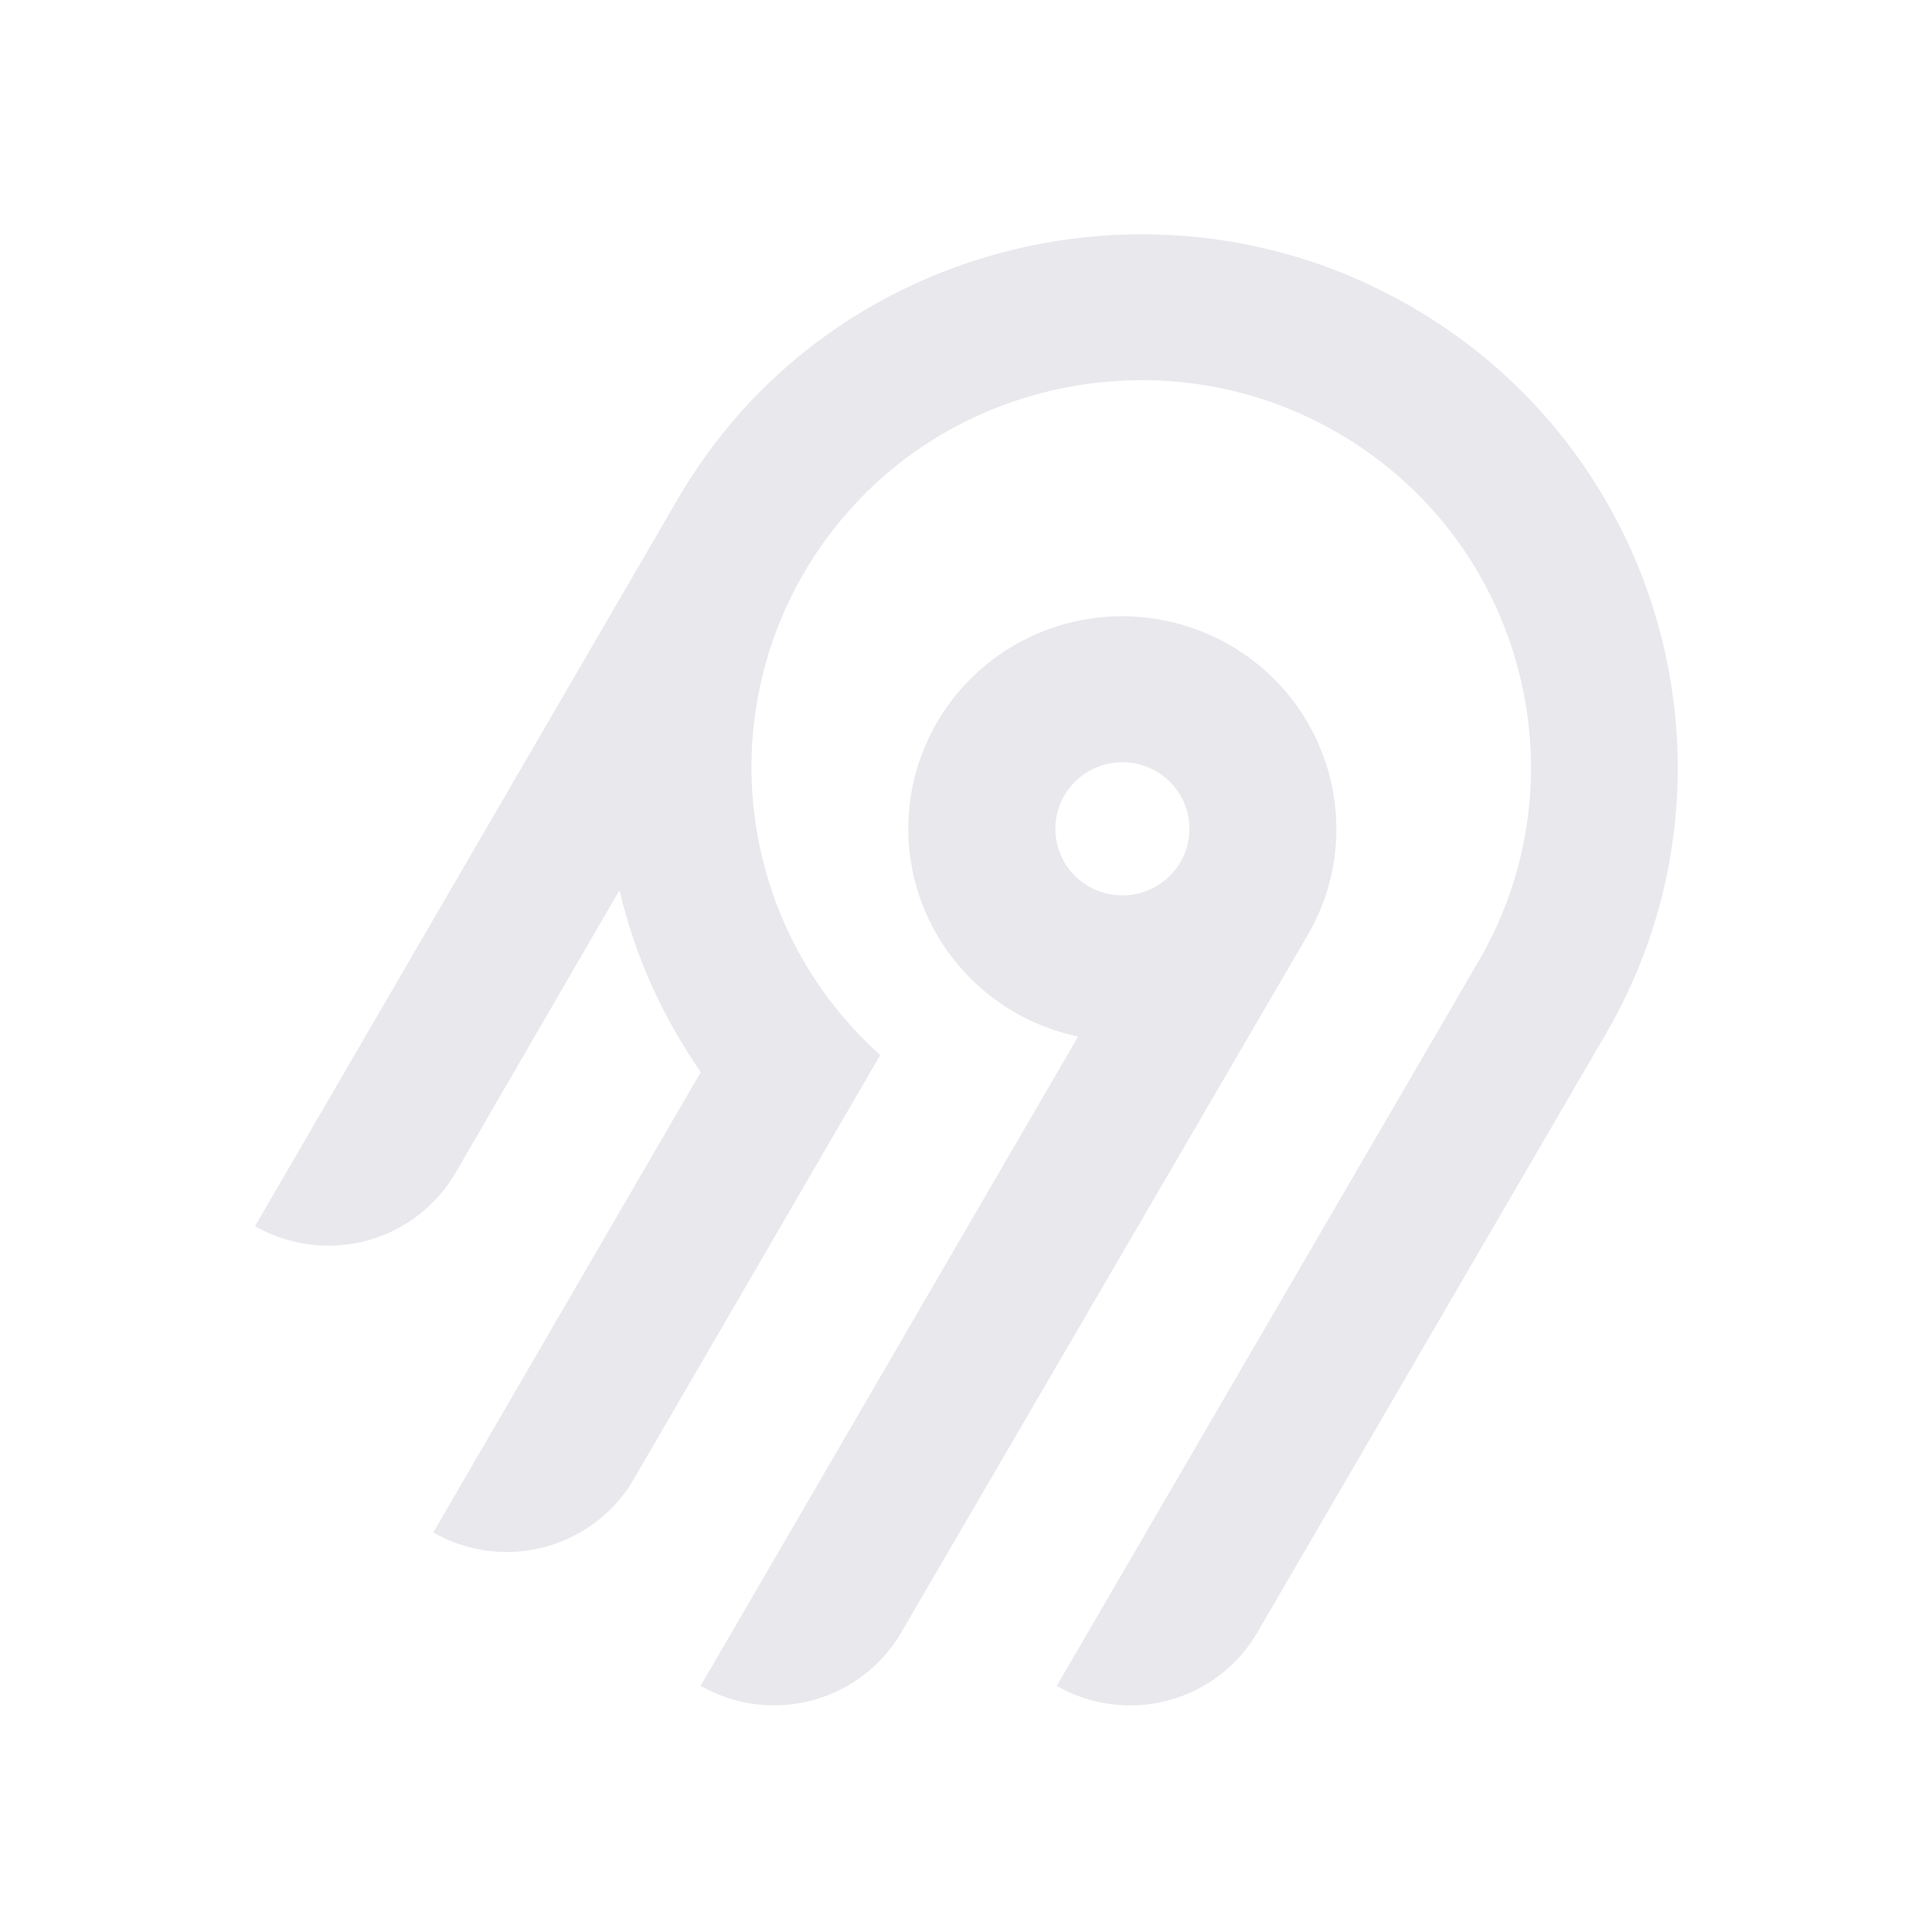
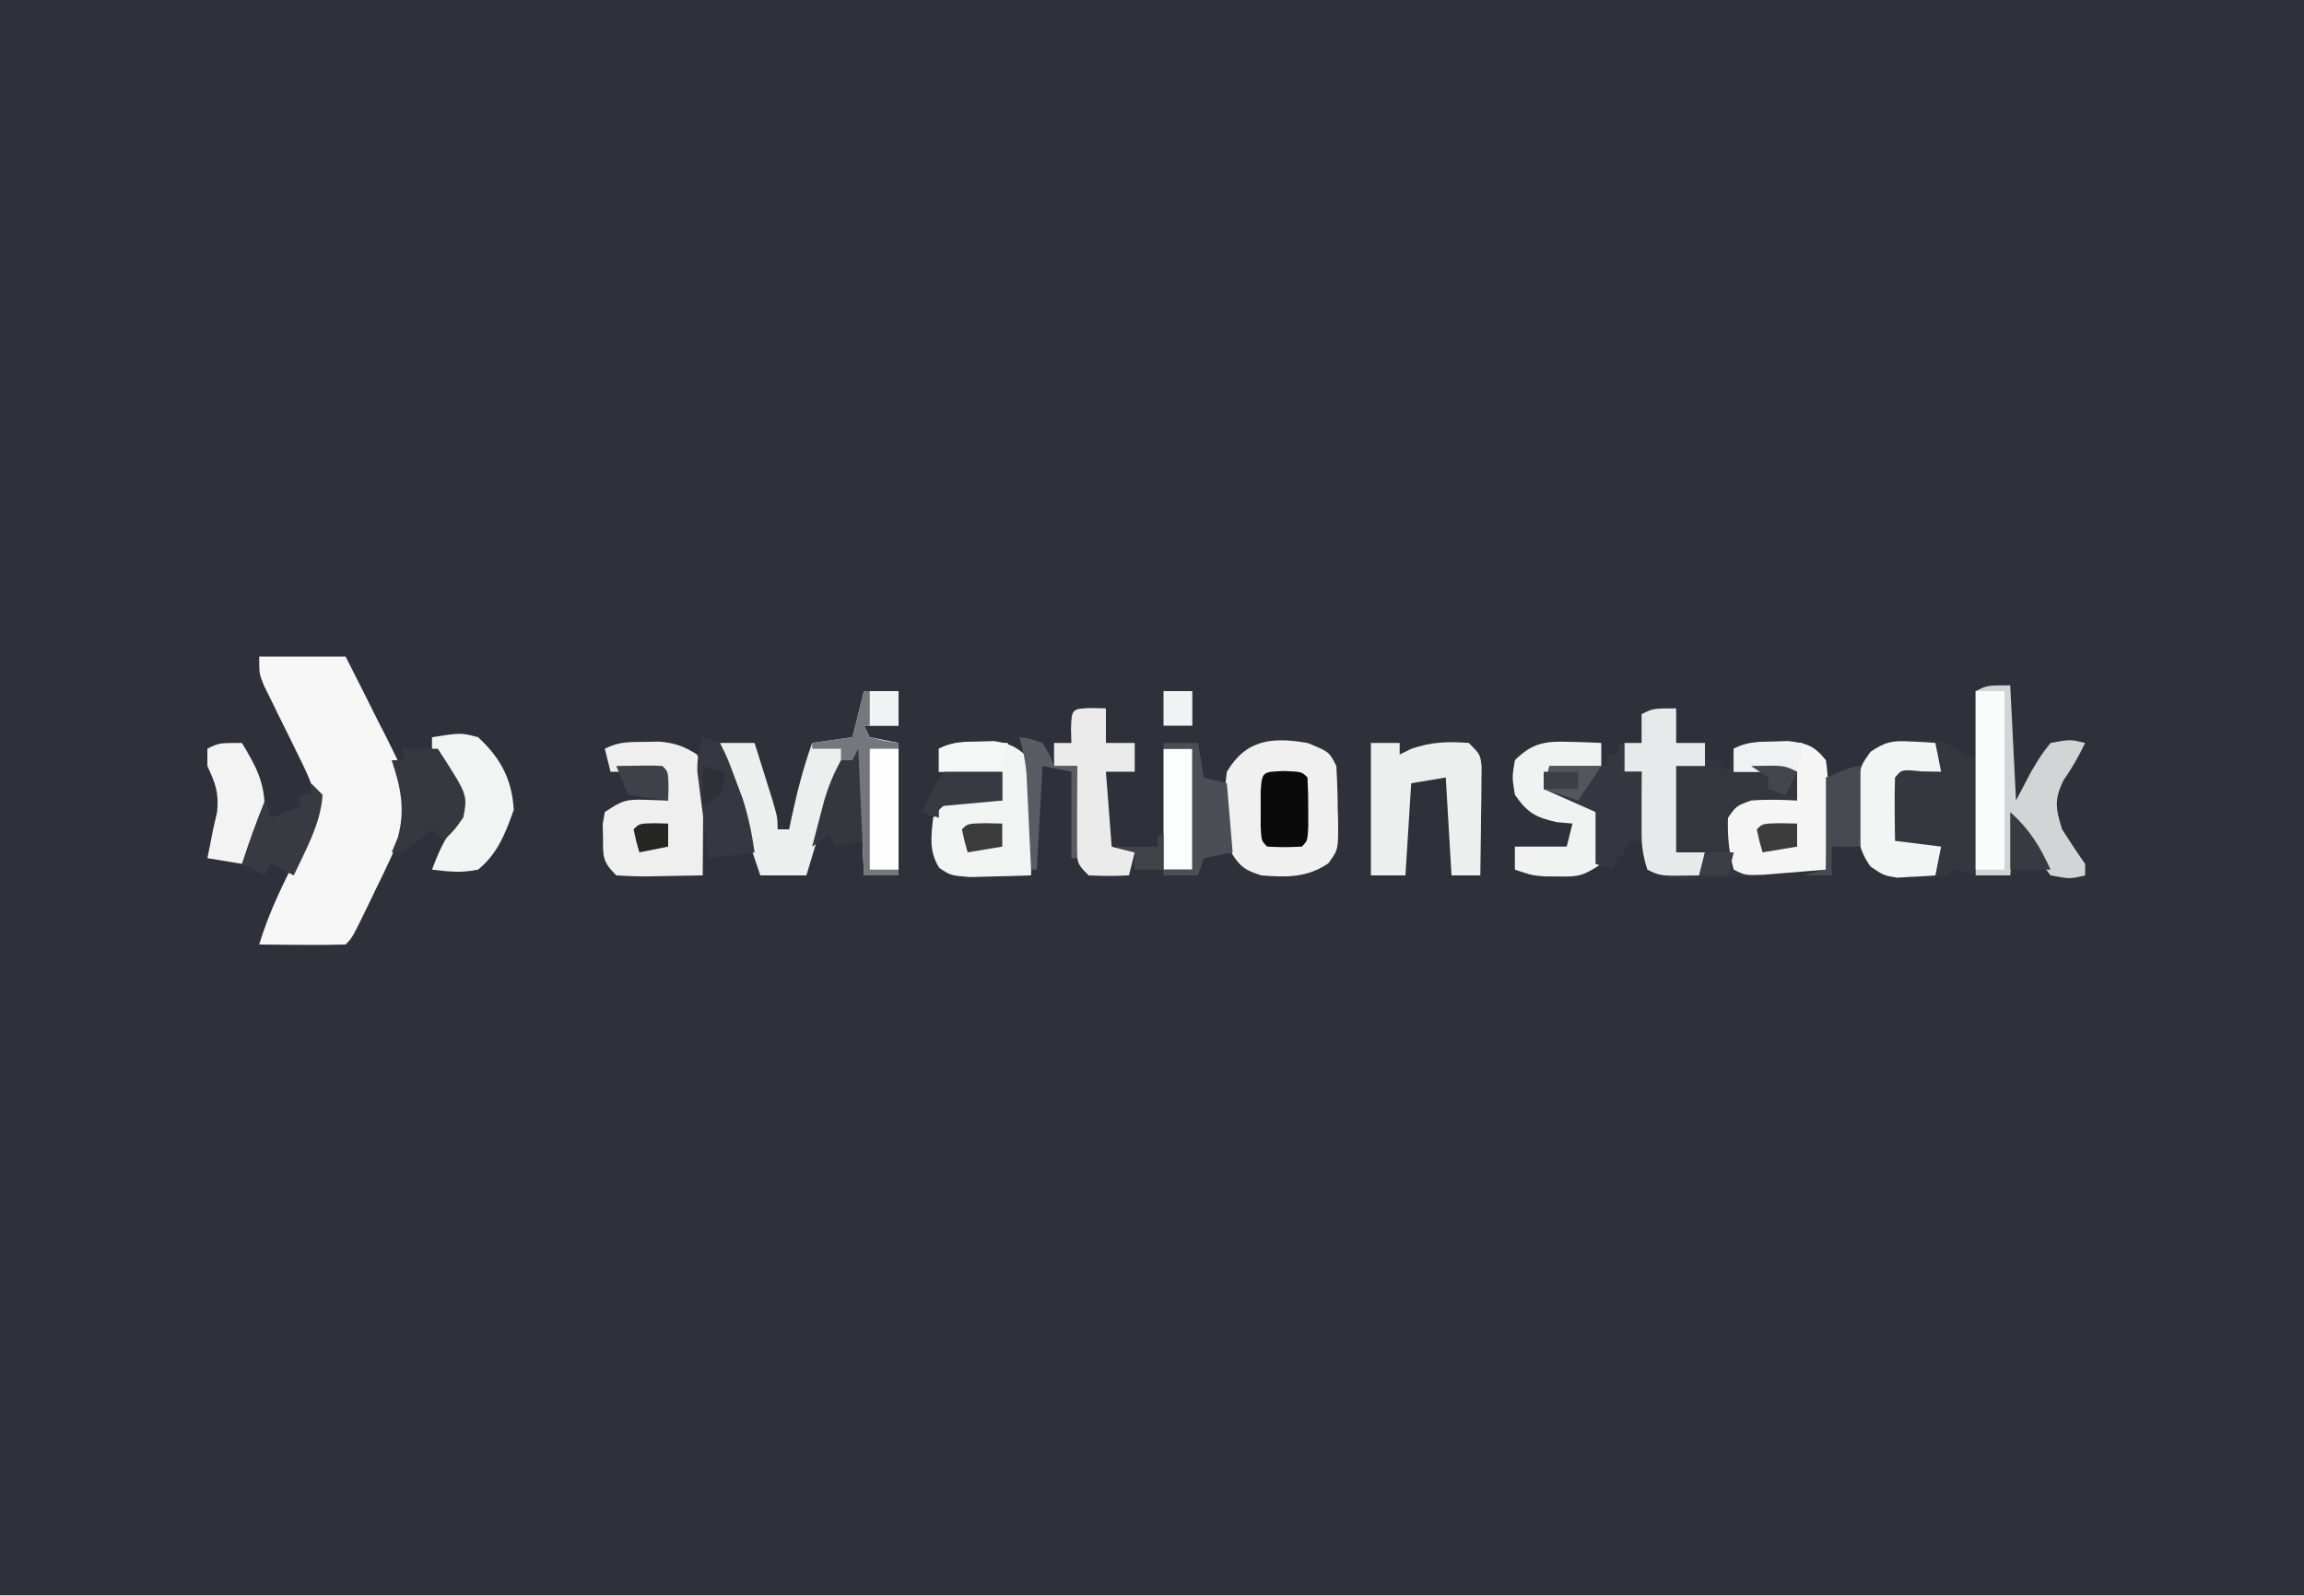
- <svg xmlns="http://www.w3.org/2000/svg" width="250" height="250" fill="none">
-   <path fill="#e8e8ed" fill-rule="evenodd" d="M95.775 53.416c20.364-22.88 54.087-29.592 81.811-16.385 36.836 17.549 50.274 62.252 30.219 96.734l-45.115 77.487a18.994 18.994 0 0 1-11.536 8.784 19.12 19.12 0 0 1-14.412-1.878l54.62-93.829c14.55-25.027 4.818-57.467-21.888-70.24-20.038-9.583-44.533-4.795-59.336 11.685a50.008 50.008 0 0 0-12.902 32.877 49.989 49.989 0 0 0 16.664 37.87l-31.887 54.875a18.917 18.917 0 0 1-4.885 5.534 19.041 19.041 0 0 1-6.647 3.255 19.13 19.13 0 0 1-7.395.482 19.087 19.087 0 0 1-7.018-2.365l34.617-59.575a68.424 68.424 0 0 1-10.524-23.544l-21.213 36.579a18.994 18.994 0 0 1-11.535 8.784A19.123 19.123 0 0 1 33 158.668l54.856-94.356a70.296 70.296 0 0 1 7.919-10.896Zm63.314 30.034c13.211 7.577 17.774 24.427 10.13 37.54l-52.603 90.251a18.997 18.997 0 0 1-11.536 8.784 19.122 19.122 0 0 1-14.412-1.878l48.843-84.024a27.778 27.778 0 0 1-10.825-4.847 27.545 27.545 0 0 1-7.783-8.907 27.344 27.344 0 0 1-3.307-11.326 27.293 27.293 0 0 1 1.776-11.66 27.454 27.454 0 0 1 6.533-9.846 27.703 27.703 0 0 1 10.087-6.222 27.858 27.858 0 0 1 23.097 2.135Zm-19.134 16.961a8.645 8.645 0 0 0-2.232 2.529h-.003a8.565 8.565 0 0 0 .632 9.556 8.68 8.68 0 0 0 4.097 2.915 8.738 8.738 0 0 0 5.036.163 8.692 8.692 0 0 0 4.279-2.642 8.59 8.59 0 0 0 2.079-4.558 8.563 8.563 0 0 0-.821-4.938 8.645 8.645 0 0 0-3.444-3.652 8.72 8.72 0 0 0-6.586-.86 8.7 8.7 0 0 0-3.037 1.487Z" clip-rule="evenodd" />
+ <svg xmlns="http://www.w3.org/2000/svg" version="1.1" width="400" height="277">
+   <path d="M0 0 C132 0 264 0 400 0 C400 91.41 400 182.82 400 277 C268 277 136 277 0 277 C0 185.59 0 94.18 0 0 Z " fill="#2E313A" transform="translate(0,0)" />
+   <path d="M0 0 C4.95 0 9.9 0 15 0 C16.876 3.678 18.726 7.365 20.562 11.062 C21.362 12.62 21.362 12.62 22.178 14.209 C26.995 24 26.995 24 25 30 C23.635 33.365 22.108 36.62 20.5 39.875 C20.084 40.741 19.667 41.608 19.238 42.5 C16.175 48.825 16.175 48.825 15 50 C12.47 50.073 9.967 50.092 7.438 50.062 C6.371 50.056 6.371 50.056 5.283 50.049 C3.522 50.037 1.761 50.019 0 50 C1.781 44.053 4.516 38.692 7.342 33.189 C7.697 32.466 8.052 31.742 8.418 30.996 C8.746 30.348 9.073 29.7 9.411 29.033 C10.627 24.835 8.79 21.21 6.934 17.461 C6.531 16.633 6.128 15.806 5.713 14.953 C4.859 13.227 4.005 11.5 3.15 9.773 C2.749 8.948 2.347 8.123 1.934 7.273 C1.563 6.525 1.192 5.777 0.81 5.005 C0 3 0 3 0 0 Z " fill="#F6F6F7" transform="translate(45,114)" />
+   <path d="M0 0 C0.33 6.6 0.66 13.2 1 20 C1.866 18.35 2.732 16.7 3.625 15 C5.266 12.227 5.266 12.227 7 10 C10.375 9.375 10.375 9.375 13 10 C11.9 12.285 10.787 14.299 9.312 16.375 C7.591 19.818 7.881 21.345 9 25 C10.288 27.03 11.616 29.035 13 31 C13 31.66 13 32.32 13 33 C10.375 33.625 10.375 33.625 7 33 C4.575 29.887 2.772 26.518 1 23 C0.67 26.3 0.34 29.6 0 33 C-3.557 33.081 -6.568 32.89 -10 32 C-10.495 32.495 -10.495 32.495 -11 33 C-13.363 33.238 -13.363 33.238 -16.312 33.312 C-17.761 33.369 -17.761 33.369 -19.238 33.426 C-22 33 -22 33 -24.324 31.449 C-26.648 28.053 -26.532 25.583 -26.5 21.5 C-26.515 19.535 -26.515 19.535 -26.531 17.531 C-26 14 -26 14 -24.309 11.559 C-21.502 9.664 -19.927 9.493 -16.562 9.562 C-15.636 9.564 -14.709 9.565 -13.754 9.566 C-11 10 -11 10 -6 13 C-6 9.04 -6 5.08 -6 1 C-4 0 -4 0 0 0 Z " fill="#35373E" transform="translate(349,119)" />
+   <path d="M0 0 C0 1.98 0 3.96 0 6 C1.65 6 3.3 6 5 6 C5 6.99 5 7.98 5 9 C5.66 9 6.32 9 7 9 C7.66 9.66 8.32 10.32 9 11 C9.124 10.361 9.248 9.721 9.375 9.062 C9.581 8.382 9.787 7.701 10 7 C12.44 5.78 14.153 5.798 16.875 5.75 C17.739 5.724 18.602 5.698 19.492 5.672 C22.741 6.097 23.91 6.424 26 9 C26.496 12.241 26.374 15.419 26.25 18.688 C26.232 19.58 26.214 20.473 26.195 21.393 C26.148 23.596 26.082 25.798 26 28 C-0.438 30.281 -0.438 30.281 -5 28 C-6.187 24.44 -6.097 21.562 -6.062 17.812 C-6.053 16.54 -6.044 15.268 -6.035 13.957 C-6.024 12.981 -6.012 12.005 -6 11 C-6.99 11 -7.98 11 -9 11 C-9 9.35 -9 7.7 -9 6 C-8.01 6 -7.02 6 -6 6 C-6 4.35 -6 2.7 -6 1 C-4 0 -4 0 0 0 Z " fill="#34363E" transform="translate(291,123)" />
+   <path d="M0 0 C1.98 0 3.96 0 6 0 C6 1.98 6 3.96 6 6 C4.02 6 2.04 6 0 6 C0.33 6.66 0.66 7.32 1 8 C3.475 8.495 3.475 8.495 6 9 C6 16.59 6 24.18 6 32 C4.02 32 2.04 32 0 32 C-0.33 24.74 -0.66 17.48 -1 10 C-3.878 12.878 -4.499 13.786 -5.605 17.449 C-5.867 18.297 -6.128 19.144 -6.396 20.018 C-6.658 20.899 -6.919 21.78 -7.188 22.688 C-7.46 23.58 -7.733 24.473 -8.014 25.393 C-8.684 27.593 -9.346 29.795 -10 32 C-12.64 32 -15.28 32 -18 32 C-19.172 28.543 -20.336 25.084 -21.5 21.625 C-21.834 20.64 -22.168 19.655 -22.512 18.641 C-22.828 17.7 -23.143 16.759 -23.469 15.789 C-23.762 14.92 -24.055 14.05 -24.357 13.155 C-25 11 -25 11 -25 9 C-23.02 9 -21.04 9 -19 9 C-18.33 11.124 -17.664 13.249 -17 15.375 C-16.629 16.558 -16.258 17.742 -15.875 18.961 C-15 22 -15 22 -15 24 C-14.34 24 -13.68 24 -13 24 C-12.879 23.42 -12.758 22.84 -12.633 22.242 C-11.663 17.72 -10.566 13.362 -9 9 C-5.535 8.505 -5.535 8.505 -2 8 C-1.34 5.36 -0.68 2.72 0 0 Z " fill="#EDEEEE" transform="translate(150,120)" />
+   <path d="M0 0 C3.767 1.535 3.767 1.535 5 4 C5.15 6.494 5.231 8.942 5.25 11.438 C5.271 12.119 5.291 12.8 5.312 13.502 C5.352 18.517 5.352 18.517 3.609 20.91 C-0.117 23.433 -3.625 23.339 -8 23 C-10.648 22.164 -11.603 21.63 -13.074 19.293 C-14.921 14.719 -14.619 9.827 -14 5 C-10.625 -0.661 -6.103 -1.037 0 0 Z " fill="#F0F0F1" transform="translate(227,129)" />
+   <path d="M0 0 C0.33 6.6 0.66 13.2 1 20 C1.866 18.35 2.732 16.7 3.625 15 C5.266 12.227 5.266 12.227 7 10 C10.375 9.375 10.375 9.375 13 10 C11.9 12.285 10.787 14.299 9.312 16.375 C7.591 19.818 7.881 21.345 9 25 C10.288 27.03 11.616 29.035 13 31 C13 31.66 13 32.32 13 33 C10.375 33.625 10.375 33.625 7 33 C4.575 29.887 2.772 26.518 1 23 C0.67 26.3 0.34 29.6 0 33 C-1.98 33 -3.96 33 -6 33 C-6 22.44 -6 11.88 -6 1 C-4 0 -4 0 0 0 Z " fill="#D3D4D5" transform="translate(349,119)" />
+   <path d="M0 0 C1.296 -0.021 1.296 -0.021 2.617 -0.043 C5.286 0.202 6.877 0.751 9.125 2.188 C10.299 4.536 10.24 5.925 10.223 8.539 C10.219 9.39 10.216 10.241 10.213 11.117 C10.205 12.007 10.196 12.896 10.188 13.812 C10.183 14.71 10.178 15.607 10.174 16.531 C10.162 18.75 10.146 20.969 10.125 23.188 C7.666 23.241 5.209 23.281 2.75 23.312 C1.702 23.338 1.702 23.338 0.633 23.363 C-1.204 23.381 -3.041 23.291 -4.875 23.188 C-7.3 20.762 -7.171 20.015 -7.188 16.688 C-7.204 15.893 -7.221 15.099 -7.238 14.281 C-7.118 13.59 -6.999 12.899 -6.875 12.188 C-3.786 10.128 -3.166 9.948 0.312 10.062 C2.2 10.124 2.2 10.124 4.125 10.188 C3.795 8.537 3.465 6.888 3.125 5.188 C0.155 5.188 -2.815 5.188 -5.875 5.188 C-6.205 3.868 -6.535 2.547 -6.875 1.188 C-4.425 -0.037 -2.733 0.02 0 0 Z " fill="#EFEFF0" transform="translate(111.875,128.8125)" />
+   <path d="M0 0 C1.296 -0.039 1.296 -0.039 2.617 -0.078 C5.687 0.324 6.89 1.13 9.125 3.25 C9.579 5.427 9.579 5.427 9.516 7.918 C9.496 9.257 9.496 9.257 9.477 10.623 C9.443 11.552 9.41 12.481 9.375 13.438 C9.357 14.378 9.339 15.318 9.32 16.287 C9.273 18.609 9.207 20.929 9.125 23.25 C6.855 23.331 4.584 23.389 2.312 23.438 C0.416 23.49 0.416 23.49 -1.52 23.543 C-4.875 23.25 -4.875 23.25 -6.801 21.957 C-8.616 19.072 -8.228 16.547 -7.875 13.25 C-6.645 11.543 -6.645 11.543 -4.875 10.25 C-2.613 9.957 -2.613 9.957 -0.188 10.062 C1.025 10.103 1.025 10.103 2.262 10.145 C2.877 10.179 3.491 10.214 4.125 10.25 C4.125 8.6 4.125 6.95 4.125 5.25 C0.495 5.25 -3.135 5.25 -6.875 5.25 C-6.875 3.93 -6.875 2.61 -6.875 1.25 C-4.435 0.03 -2.722 0.048 0 0 Z " fill="#F2F3F3" transform="translate(169.875,128.75)" />
+   <path d="M0 0 C1.296 -0.039 1.296 -0.039 2.617 -0.078 C5.866 0.347 7.035 0.674 9.125 3.25 C9.621 6.491 9.499 9.669 9.375 12.938 C9.357 13.83 9.339 14.723 9.32 15.643 C9.273 17.846 9.207 20.048 9.125 22.25 C6.834 22.444 4.542 22.63 2.25 22.812 C0.974 22.917 -0.302 23.021 -1.617 23.129 C-4.875 23.25 -4.875 23.25 -6.875 22.25 C-7.719 19.267 -7.992 16.344 -7.875 13.25 C-6.438 11.188 -6.438 11.188 -3.875 10.25 C-1.154 10.032 1.385 10.113 4.125 10.25 C4.125 8.6 4.125 6.95 4.125 5.25 C0.495 5.25 -3.135 5.25 -6.875 5.25 C-6.875 3.93 -6.875 2.61 -6.875 1.25 C-4.435 0.03 -2.722 0.048 0 0 Z " fill="#F5F5F5" transform="translate(307.875,128.75)" />
+   <path d="M0 0 C1.65 0 3.3 0 5 0 C5 0.66 5 1.32 5 2 C6.021 1.505 6.021 1.505 7.062 1 C10.558 -0.19 13.329 -0.277 17 0 C19 2 19 2 19.227 4.155 C19.217 5.024 19.206 5.893 19.195 6.789 C19.189 7.73 19.182 8.671 19.176 9.641 C19.159 10.625 19.142 11.61 19.125 12.625 C19.116 13.618 19.107 14.61 19.098 15.633 C19.074 18.089 19.041 20.544 19 23 C17.35 23 15.7 23 14 23 C13.67 17.39 13.34 11.78 13 6 C11.02 6.33 9.04 6.66 7 7 C6.67 12.28 6.34 17.56 6 23 C4.02 23 2.04 23 0 23 C0 15.41 0 7.82 0 0 Z " fill="#EDEEEE" transform="translate(238,129)" />
+   <path d="M0 0 C0 1.98 0 3.96 0 6 C1.65 6 3.3 6 5 6 C5 7.32 5 8.64 5 10 C3.35 10 1.7 10 0 10 C0 14.95 0 19.9 0 25 C1.65 25 3.3 25 5 25 C4.67 26.32 4.34 27.64 4 29 C-2.75 29.125 -2.75 29.125 -5 28 C-6.187 24.44 -6.097 21.562 -6.062 17.812 C-6.053 16.54 -6.044 15.268 -6.035 13.957 C-6.024 12.981 -6.012 12.005 -6 11 C-6.99 11 -7.98 11 -9 11 C-9 9.35 -9 7.7 -9 6 C-8.01 6 -7.02 6 -6 6 C-6 4.35 -6 2.7 -6 1 C-4 0 -4 0 0 0 Z " fill="#E8E9EA" transform="translate(291,123)" />
+   <path d="M0 0 C0.985 0.027 1.97 0.054 2.984 0.082 C3.732 0.117 4.48 0.152 5.25 0.188 C5.25 1.508 5.25 2.828 5.25 4.188 C0.795 4.683 0.795 4.683 -3.75 5.188 C-3.75 6.178 -3.75 7.168 -3.75 8.188 C-3.184 8.392 -2.618 8.597 -2.035 8.809 C-1.302 9.078 -0.568 9.347 0.188 9.625 C0.918 9.892 1.649 10.159 2.402 10.434 C4.25 11.188 4.25 11.188 5.25 12.188 C5.453 14.184 5.453 14.184 5.5 16.625 C5.539 17.83 5.539 17.83 5.578 19.059 C5.47 19.761 5.362 20.464 5.25 21.188 C2.104 23.285 1.338 23.441 -2.25 23.375 C-3.023 23.369 -3.797 23.362 -4.594 23.355 C-6.75 23.188 -6.75 23.188 -9.75 22.188 C-9.75 20.867 -9.75 19.547 -9.75 18.188 C-6.78 18.188 -3.81 18.188 -0.75 18.188 C-0.42 16.867 -0.09 15.547 0.25 14.188 C-0.657 14.105 -1.565 14.023 -2.5 13.938 C-6.248 13.072 -7.549 12.319 -9.75 9.188 C-10.25 6.125 -10.25 6.125 -9.75 3.188 C-6.639 0.076 -4.301 -0.154 0 0 Z " fill="#F1F3F3" transform="translate(272.75,128.8125)" />
+   <path d="M0 0 C1.207 0.031 1.207 0.031 2.438 0.062 C2.438 2.042 2.438 4.022 2.438 6.062 C4.088 6.062 5.737 6.062 7.438 6.062 C7.438 7.713 7.438 9.363 7.438 11.062 C5.787 11.062 4.138 11.062 2.438 11.062 C2.768 15.352 3.098 19.642 3.438 24.062 C4.758 24.392 6.077 24.723 7.438 25.062 C7.107 26.383 6.777 27.703 6.438 29.062 C3.062 29.188 3.062 29.188 -0.562 29.062 C-2.562 27.062 -2.562 27.062 -2.758 23.148 C-2.745 21.578 -2.721 20.008 -2.688 18.438 C-2.678 17.636 -2.669 16.834 -2.66 16.008 C-2.637 14.026 -2.601 12.044 -2.562 10.062 C-3.882 10.062 -5.202 10.062 -6.562 10.062 C-6.562 8.742 -6.562 7.423 -6.562 6.062 C-5.572 6.062 -4.582 6.062 -3.562 6.062 C-3.583 5.258 -3.604 4.454 -3.625 3.625 C-3.541 0.168 -3.457 0.084 0 0 Z " fill="#EBEBEC" transform="translate(189.5625,122.9375)" />
+   <path d="M0 0 C5.018 -0.779 5.018 -0.779 8 0 C11.891 3.595 13.914 7.343 14.188 12.625 C12.761 16.678 11.397 20.23 8 23 C5.095 23.603 3 23.356 0 23 C1.03 20.228 2.016 17.977 3.75 15.562 C5.321 13.006 5.321 13.006 4.375 10 C3.087 7.19 1.61 4.634 0 2 C0 1.34 0 0.68 0 0 Z " fill="#F2F3F3" transform="translate(75,128)" />
+   <path d="M0 0 C0.799 0.036 1.598 0.072 2.422 0.109 C3.025 0.156 3.628 0.202 4.25 0.25 C4.58 1.9 4.91 3.55 5.25 5.25 C4.116 5.229 2.981 5.209 1.812 5.188 C-1.566 4.834 -1.566 4.834 -2.75 6.25 C-2.822 8.103 -2.834 9.958 -2.812 11.812 C-2.803 12.824 -2.794 13.836 -2.785 14.879 C-2.774 15.661 -2.762 16.444 -2.75 17.25 C-0.11 17.58 2.53 17.91 5.25 18.25 C4.92 19.9 4.59 21.55 4.25 23.25 C2.835 23.359 1.418 23.436 0 23.5 C-0.789 23.546 -1.578 23.593 -2.391 23.641 C-4.75 23.25 -4.75 23.25 -7.016 21.703 C-9.415 18.309 -9.282 15.873 -9.25 11.75 C-9.265 9.785 -9.265 9.785 -9.281 7.781 C-8.75 4.25 -8.75 4.25 -7.016 1.797 C-4.391 0.005 -3.136 -0.184 0 0 Z " fill="#F3F4F4" transform="translate(331.75,128.75)" />
+   <path d="M0 0 C0.33 0 0.66 0 1 0 C1 1.65 1 3.3 1 5 C1.99 5 2.98 5 4 5 C4 8.96 4 12.92 4 17 C3.34 17 2.68 17 2 17 C1.67 17.66 1.34 18.32 1 19 C0.67 19.33 0.34 19.66 0 20 C-0.33 20.66 -0.66 21.32 -1 22 C-1.99 21.67 -2.98 21.34 -4 21 C-4 18.03 -4 15.06 -4 12 C-8.455 10.02 -8.455 10.02 -13 8 C-12.67 6.68 -12.34 5.36 -12 4 C-8.7 4 -5.4 4 -2 4 C-2 3.34 -2 2.68 -2 2 C-1.34 2 -0.68 2 0 2 C0 1.34 0 0.68 0 0 Z " fill="#35363F" transform="translate(281,129)" />
+   <path d="M0 0 C1.65 0 3.3 0 5 0 C5 10.23 5 20.46 5 31 C3.35 31 1.7 31 0 31 C0 20.77 0 10.54 0 0 Z " fill="#FAFBFB" transform="translate(343,120)" />
+   <path d="M0 0 C2.404 3.973 4.019 6.898 3.938 11.625 C2.989 15.041 1.732 17.913 0 21 C-1.98 20.67 -3.96 20.34 -6 20 C-5.856 19.299 -5.711 18.598 -5.562 17.875 C-5.377 16.926 -5.191 15.977 -5 15 C-4.773 14.01 -4.546 13.02 -4.312 12 C-3.961 8.63 -4.607 7.031 -6 4 C-6 3.01 -6 2.02 -6 1 C-4 0 -4 0 0 0 Z " fill="#F3F3F4" transform="translate(42,129)" />
+   <path d="M0 0 C1.98 0 3.96 0 6 0 C11.192 7.997 11.192 7.997 10.438 11.938 C9 14 9 14 7 16 C6.34 15.34 5.68 14.68 5 14 C4.216 14.66 3.433 15.32 2.625 16 C0 18 0 18 -2 18 C-1.649 17.154 -1.299 16.309 -0.938 15.438 C0.394 10.555 -0.421 6.736 -2 2 C-1.34 2 -0.68 2 0 2 C0 1.34 0 0.68 0 0 Z " fill="#36383F" transform="translate(70,130)" />
+   <path d="M0 0 C0.99 0.33 1.98 0.66 3 1 C4.352 3.73 4.352 3.73 5.625 7.188 C6.05 8.315 6.476 9.443 6.914 10.605 C7.92 13.75 8.554 16.734 9 20 C5.04 20.495 5.04 20.495 1 21 C0.637 18.251 0.284 15.501 -0.062 12.75 C-0.166 11.973 -0.27 11.195 -0.377 10.395 C-0.47 9.64 -0.564 8.886 -0.66 8.109 C-0.749 7.418 -0.838 6.727 -0.93 6.015 C-1.006 3.826 -0.625 2.09 0 0 Z " fill="#363741" transform="translate(122,128)" />
+   <path d="M0 0 C0.66 0.66 1.32 1.32 2 2 C1.698 6.983 -0.913 11.544 -3 16 C-4.32 15.34 -5.64 14.68 -7 14 C-7.33 14.66 -7.66 15.32 -8 16 C-9.32 15.34 -10.64 14.68 -12 14 C-10.787 10.276 -9.491 6.622 -8 3 C-7.67 3.99 -7.34 4.98 -7 6 C-5.35 5.34 -3.7 4.68 -2 4 C-2 3.34 -2 2.68 -2 2 C-1.34 2 -0.68 2 0 2 C0 1.34 0 0.68 0 0 Z " fill="#383A42" transform="translate(54,136)" />
+   <path d="M0 0 C1.65 0 3.3 0 5 0 C5 6.93 5 13.86 5 21 C3.35 21 1.7 21 0 21 C0 14.07 0 7.14 0 0 Z " fill="#FCFEFD" transform="translate(202,130)" />
+   <path d="M0 0 C1.65 0 3.3 0 5 0 C5 6.93 5 13.86 5 21 C3.35 21 1.7 21 0 21 C0 14.07 0 7.14 0 0 Z " fill="#FDFDFE" transform="translate(151,130)" />
+   <path d="M0 0 C3 0.125 3 0.125 4 1.125 C4.099 2.956 4.13 4.791 4.125 6.625 C4.128 7.625 4.13 8.626 4.133 9.656 C4 12.125 4 12.125 3 13.125 C0 13.25 0 13.25 -3 13.125 C-4 12.125 -4 12.125 -4.133 9.656 C-4.13 8.656 -4.128 7.656 -4.125 6.625 C-4.128 5.625 -4.13 4.624 -4.133 3.594 C-3.938 -0.036 -3.694 0.154 0 0 Z " fill="#0A0A0A" transform="translate(223,133.875)" />
+   <path d="M0 0 C1.98 0 3.96 0 6 0 C6.33 1.98 6.66 3.96 7 6 C8.32 6.33 9.64 6.66 11 7 C11.33 10.96 11.66 14.92 12 19 C10.35 19.33 8.7 19.66 7 20 C6.67 20.99 6.34 21.98 6 23 C4.02 23 2.04 23 0 23 C0 22.67 0 22.34 0 22 C1.65 22 3.3 22 5 22 C5 15.07 5 8.14 5 1 C3.35 1 1.7 1 0 1 C0 0.67 0 0.34 0 0 Z " fill="#4C4E55" transform="translate(202,129)" />
+   <path d="M0 0 C0.33 0 0.66 0 1 0 C1 5.61 1 11.22 1 17 C-0.65 17.33 -2.3 17.66 -4 18 C-4.33 17.34 -4.66 16.68 -5 16 C-5.99 16.66 -6.98 17.32 -8 18 C-7.547 16.249 -7.087 14.499 -6.625 12.75 C-6.37 11.775 -6.115 10.801 -5.852 9.797 C-5.104 7.342 -4.229 5.244 -3 3 C-2.34 3 -1.68 3 -1 3 C-0.67 2.01 -0.34 1.02 0 0 Z " fill="#35373F" transform="translate(149,129)" />
+   <path d="M0 0 C1.98 0 3.96 0 6 0 C6 1.98 6 3.96 6 6 C4.02 6 2.04 6 0 6 C0.33 6.66 0.66 7.32 1 8 C3.527 8.656 3.527 8.656 6 9 C6 9.33 6 9.66 6 10 C4.35 10 2.7 10 1 10 C1 16.93 1 23.86 1 31 C2.65 31 4.3 31 6 31 C6 31.33 6 31.66 6 32 C4.02 32 2.04 32 0 32 C-0.33 24.74 -0.66 17.48 -1 10 C-1.33 10.66 -1.66 11.32 -2 12 C-2.66 12 -3.32 12 -4 12 C-4 11.34 -4 10.68 -4 10 C-5.65 10 -7.3 10 -9 10 C-9 9.67 -9 9.34 -9 9 C-5.535 8.505 -5.535 8.505 -2 8 C-1.34 5.36 -0.68 2.72 0 0 Z " fill="#76777C" transform="translate(150,120)" />
+   <path d="M0 0 C0 4.62 0 9.24 0 14 C-1.65 14 -3.3 14 -5 14 C-5 15.65 -5 17.3 -5 19 C-6.65 19 -8.3 19 -10 19 C-8.68 18.67 -7.36 18.34 -6 18 C-6 12.72 -6 7.44 -6 2 C-1 0 -1 0 0 0 Z " fill="#474A51" transform="translate(323,133)" />
+   <path d="M0 0 C3.312 0.562 3.312 0.562 5.312 1.562 C5.312 3.212 5.312 4.862 5.312 6.562 C1.683 6.893 -1.948 7.223 -5.688 7.562 C-5.688 8.223 -5.688 8.883 -5.688 9.562 C-6.678 9.232 -7.668 8.902 -8.688 8.562 C-4.902 0.748 -4.902 0.748 0 0 Z " fill="#383A41" transform="translate(168.6875,132.4375)" />
+   <path d="M0 0 C1.875 0.25 1.875 0.25 4 1 C5.25 3.062 5.25 3.062 6 5 C7.32 5 8.64 5 10 5 C10 10.28 10 15.56 10 21 C9.67 21 9.34 21 9 21 C9 16.05 9 11.1 9 6 C7.35 5.67 5.7 5.34 4 5 C3.67 10.94 3.34 16.88 3 23 C2.67 23 2.34 23 2 23 C1.975 22.445 1.95 21.891 1.924 21.319 C1.808 18.796 1.685 16.273 1.562 13.75 C1.523 12.877 1.484 12.005 1.443 11.105 C1.401 10.261 1.36 9.417 1.316 8.547 C1.28 7.772 1.243 6.997 1.205 6.198 C1.004 4.043 0.583 2.082 0 0 Z " fill="#5B5C63" transform="translate(177,128)" />
+   <path d="M0 0 C0.91 0.009 1.82 0.018 2.758 0.027 C3.456 0.039 4.155 0.051 4.875 0.062 C4.545 1.712 4.215 3.362 3.875 5.062 C0.245 5.062 -3.385 5.062 -7.125 5.062 C-7.125 3.743 -7.125 2.422 -7.125 1.062 C-4.6 -0.2 -2.813 -0.036 0 0 Z " fill="#F0F1F2" transform="translate(308.125,128.9375)" />
+   <path d="M0 0 C0.91 0.009 1.82 0.018 2.758 0.027 C3.456 0.039 4.155 0.051 4.875 0.062 C4.545 1.712 4.215 3.362 3.875 5.062 C0.245 5.062 -3.385 5.062 -7.125 5.062 C-7.125 3.743 -7.125 2.422 -7.125 1.062 C-4.6 -0.2 -2.813 -0.036 0 0 Z " fill="#F5F6F6" transform="translate(170.125,128.9375)" />
+   <path d="M0 0 C2.97 0 5.94 0 9 0 C7.02 2.97 7.02 2.97 5 6 C3.02 5.34 1.04 4.68 -1 4 C-0.67 2.68 -0.34 1.36 0 0 Z " fill="#55565D" transform="translate(269,133)" />
+   <path d="M0 0 C3.336 2.991 5.151 5.932 7 10 C4.667 10 2.333 10 0 10 C0 6.7 0 3.4 0 0 Z " fill="#393A41" transform="translate(349,141)" />
+   <path d="M0 0 C6.152 -0.098 6.152 -0.098 8 0 C9 1 9 1 9.062 3.562 C9.042 4.367 9.021 5.171 9 6 C6.69 5.67 4.38 5.34 2 5 C1.34 3.35 0.68 1.7 0 0 Z " fill="#404048" transform="translate(107,133)" />
+   <path d="M0 0 C1.454 0.031 1.454 0.031 2.938 0.062 C2.938 1.383 2.938 2.703 2.938 4.062 C0.958 4.393 -1.022 4.723 -3.062 5.062 C-3.625 3.125 -3.625 3.125 -4.062 1.062 C-3.062 0.062 -3.062 0.062 0 0 Z " fill="#3C3C3C" transform="translate(309.0625,142.9375)" />
+   <path d="M0 0 C1.454 0.031 1.454 0.031 2.938 0.062 C2.938 1.383 2.938 2.703 2.938 4.062 C0.958 4.393 -1.022 4.723 -3.062 5.062 C-3.625 3.125 -3.625 3.125 -4.062 1.062 C-3.062 0.062 -3.062 0.062 0 0 Z " fill="#3B3B3B" transform="translate(171.0625,142.9375)" />
+   <path d="M0 0 C1.65 0 3.3 0 5 0 C5 1.98 5 3.96 5 6 C3.35 6 1.7 6 0 6 C0 4.02 0 2.04 0 0 Z " fill="#F1F2F3" transform="translate(202,120)" />
+   <path d="M0 0 C1.65 0 3.3 0 5 0 C5 1.98 5 3.96 5 6 C3.35 6 1.7 6 0 6 C0 4.02 0 2.04 0 0 Z " fill="#F1F2F3" transform="translate(151,120)" />
+   <path d="M0 0 C1.207 0.031 1.207 0.031 2.438 0.062 C2.438 1.383 2.438 2.703 2.438 4.062 C0.787 4.393 -0.863 4.723 -2.562 5.062 C-3.125 3.125 -3.125 3.125 -3.562 1.062 C-2.562 0.062 -2.562 0.062 0 0 Z " fill="#262725" transform="translate(113.5625,142.9375)" />
+   <path d="M0 0 C0.33 0 0.66 0 1 0 C1 1.98 1 3.96 1 6 C-0.65 6 -2.3 6 -4 6 C-4 5.01 -4 4.02 -4 3 C-5.32 2.67 -6.64 2.34 -8 2 C-5.36 2 -2.72 2 0 2 C0 1.34 0 0.68 0 0 Z " fill="#414148" transform="translate(201,145)" />
+   <path d="M0 0 C1.32 0.33 2.64 0.66 4 1 C3.688 2.875 3.688 2.875 3 5 C2.01 5.66 1.02 6.32 0 7 C0 4.69 0 2.38 0 0 Z " fill="#2F2F38" transform="translate(122,133)" />
+   <path d="M0 0 C5.75 -0.125 5.75 -0.125 8 1 C7.34 2.32 6.68 3.64 6 5 C5.01 4.67 4.02 4.34 3 4 C3 3.34 3 2.68 3 2 C2.01 1.34 1.02 0.68 0 0 Z " fill="#45464D" transform="translate(304,133)" />
+   <path d="M0 0 C1.65 0 3.3 0 5 0 C4.67 1.32 4.34 2.64 4 4 C2.35 4 0.7 4 -1 4 C-0.67 2.68 -0.34 1.36 0 0 Z " fill="#3C3E46" transform="translate(296,148)" />
+   <path d="M0 0 C1.98 0 3.96 0 6 0 C6 0.99 6 1.98 6 3 C4.02 3 2.04 3 0 3 C0 2.01 0 1.02 0 0 Z " fill="#3F3F48" transform="translate(268,134)" />
</svg>
